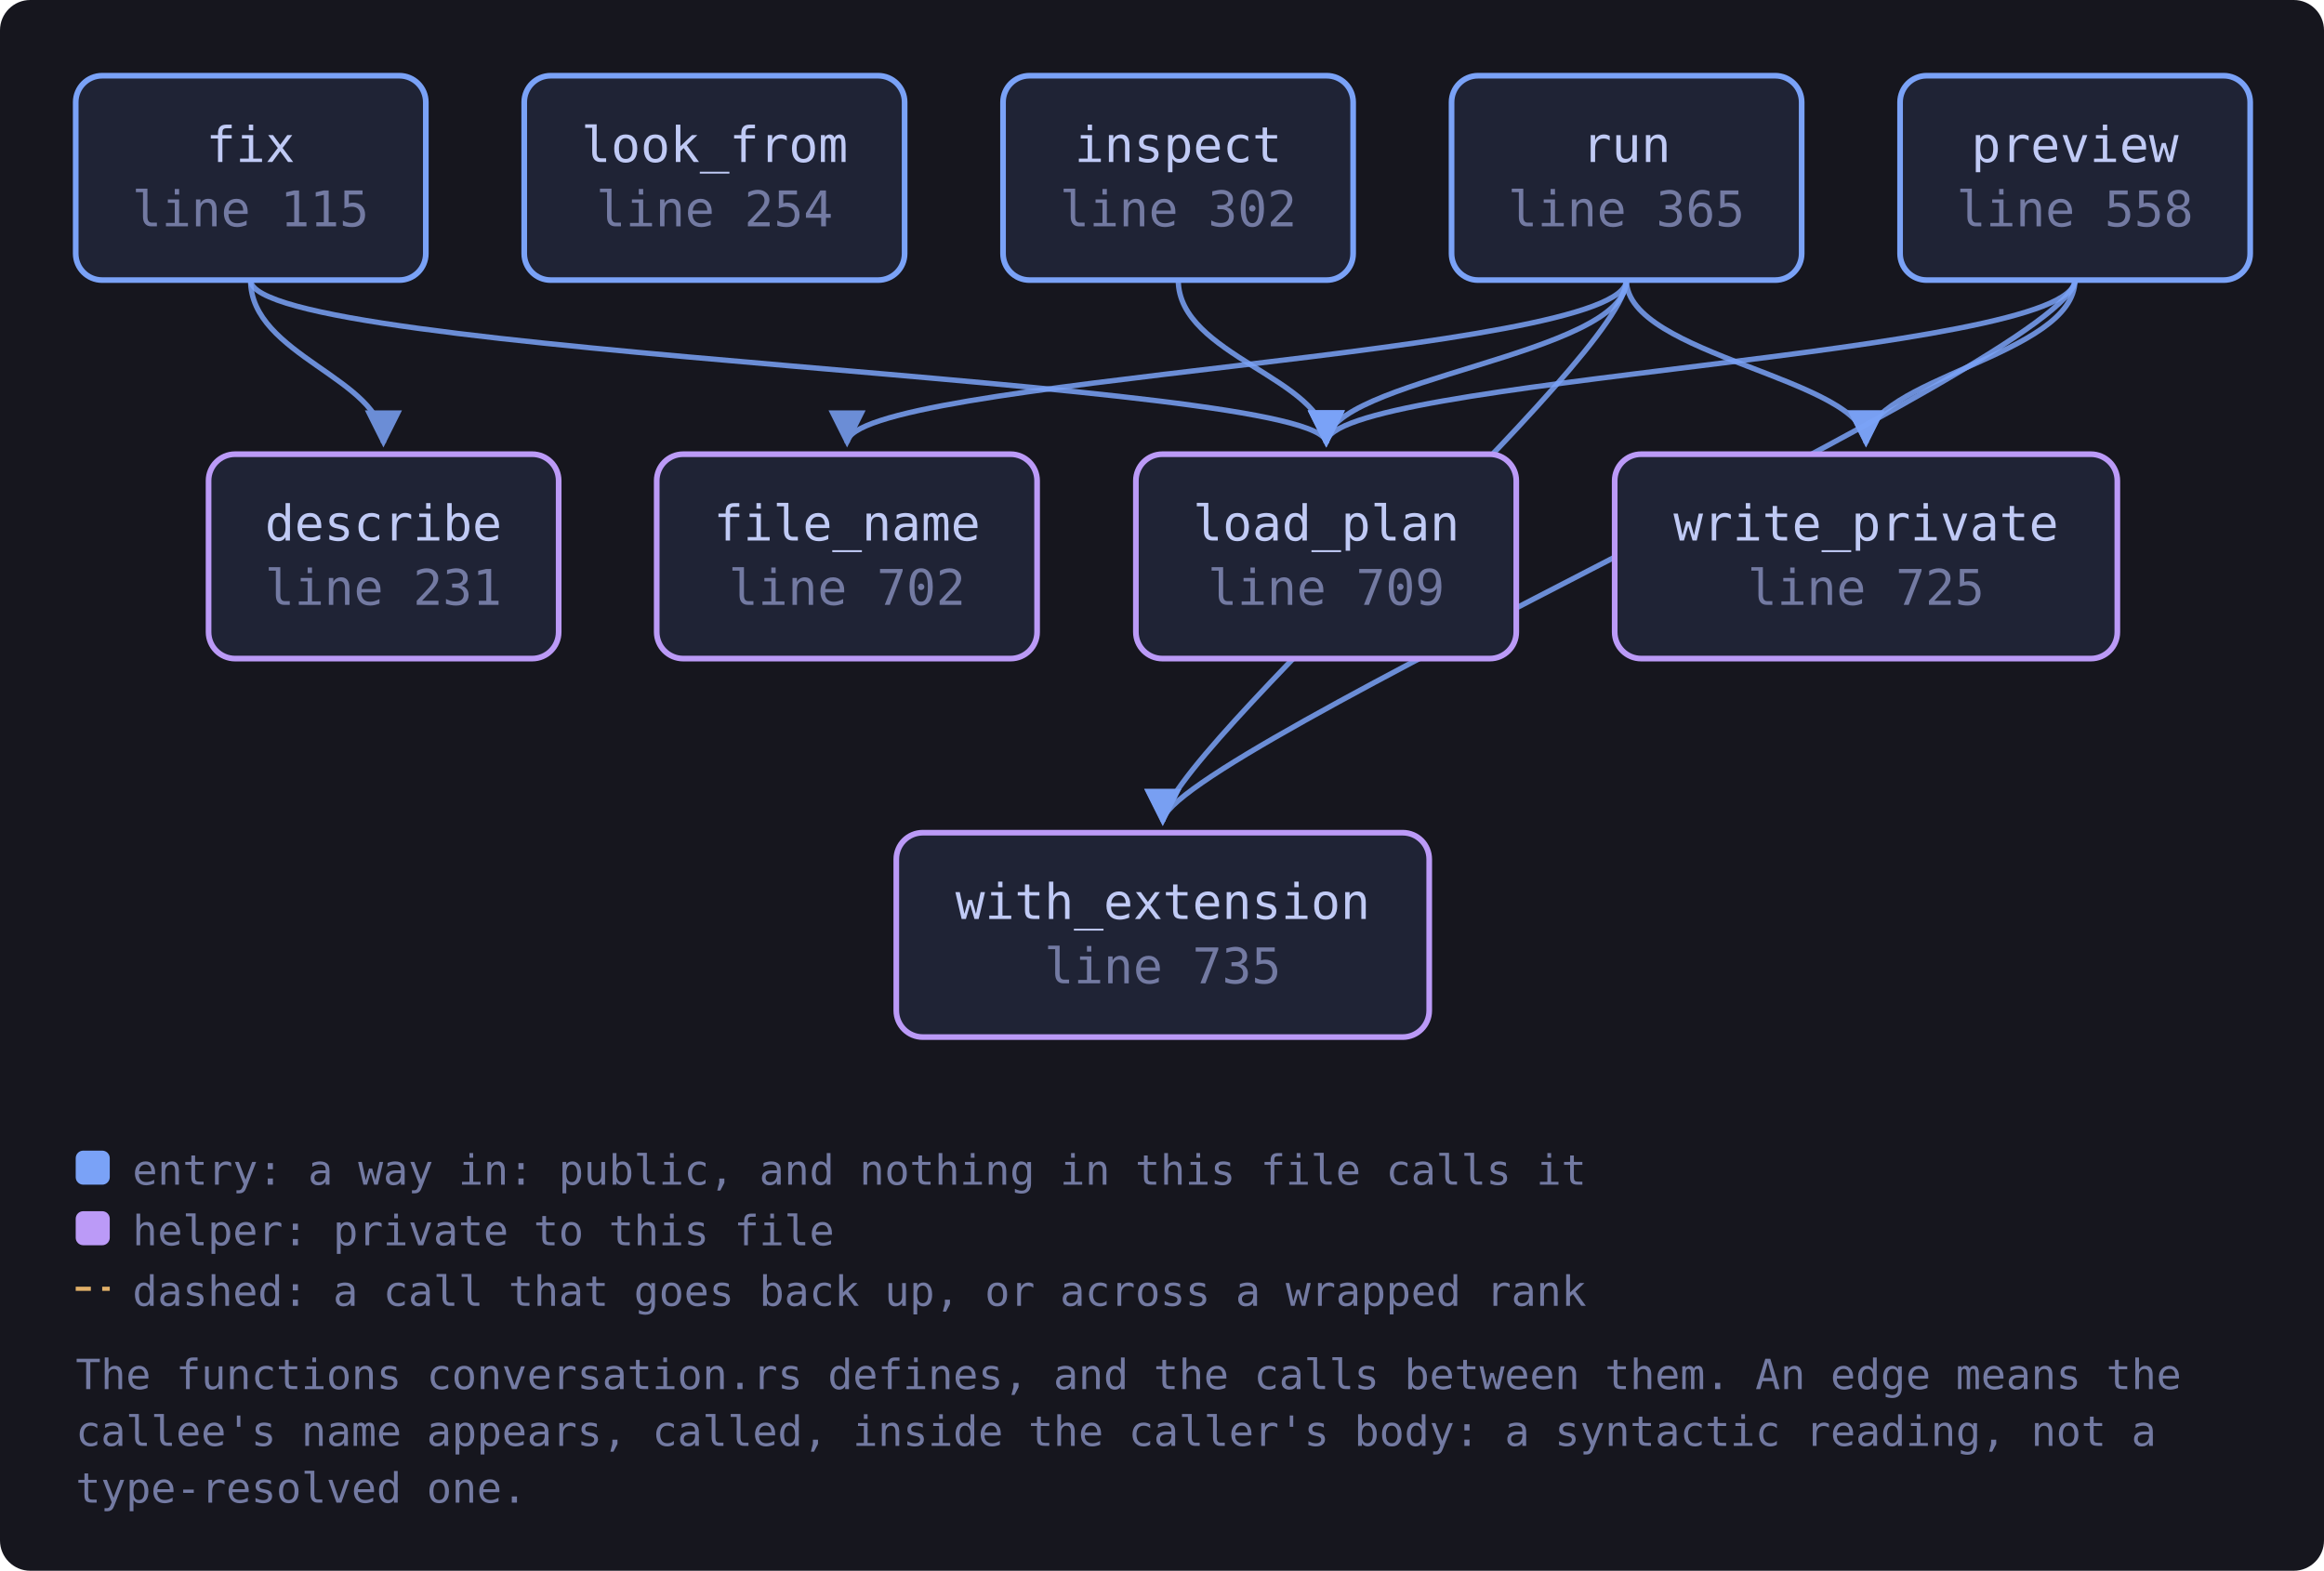
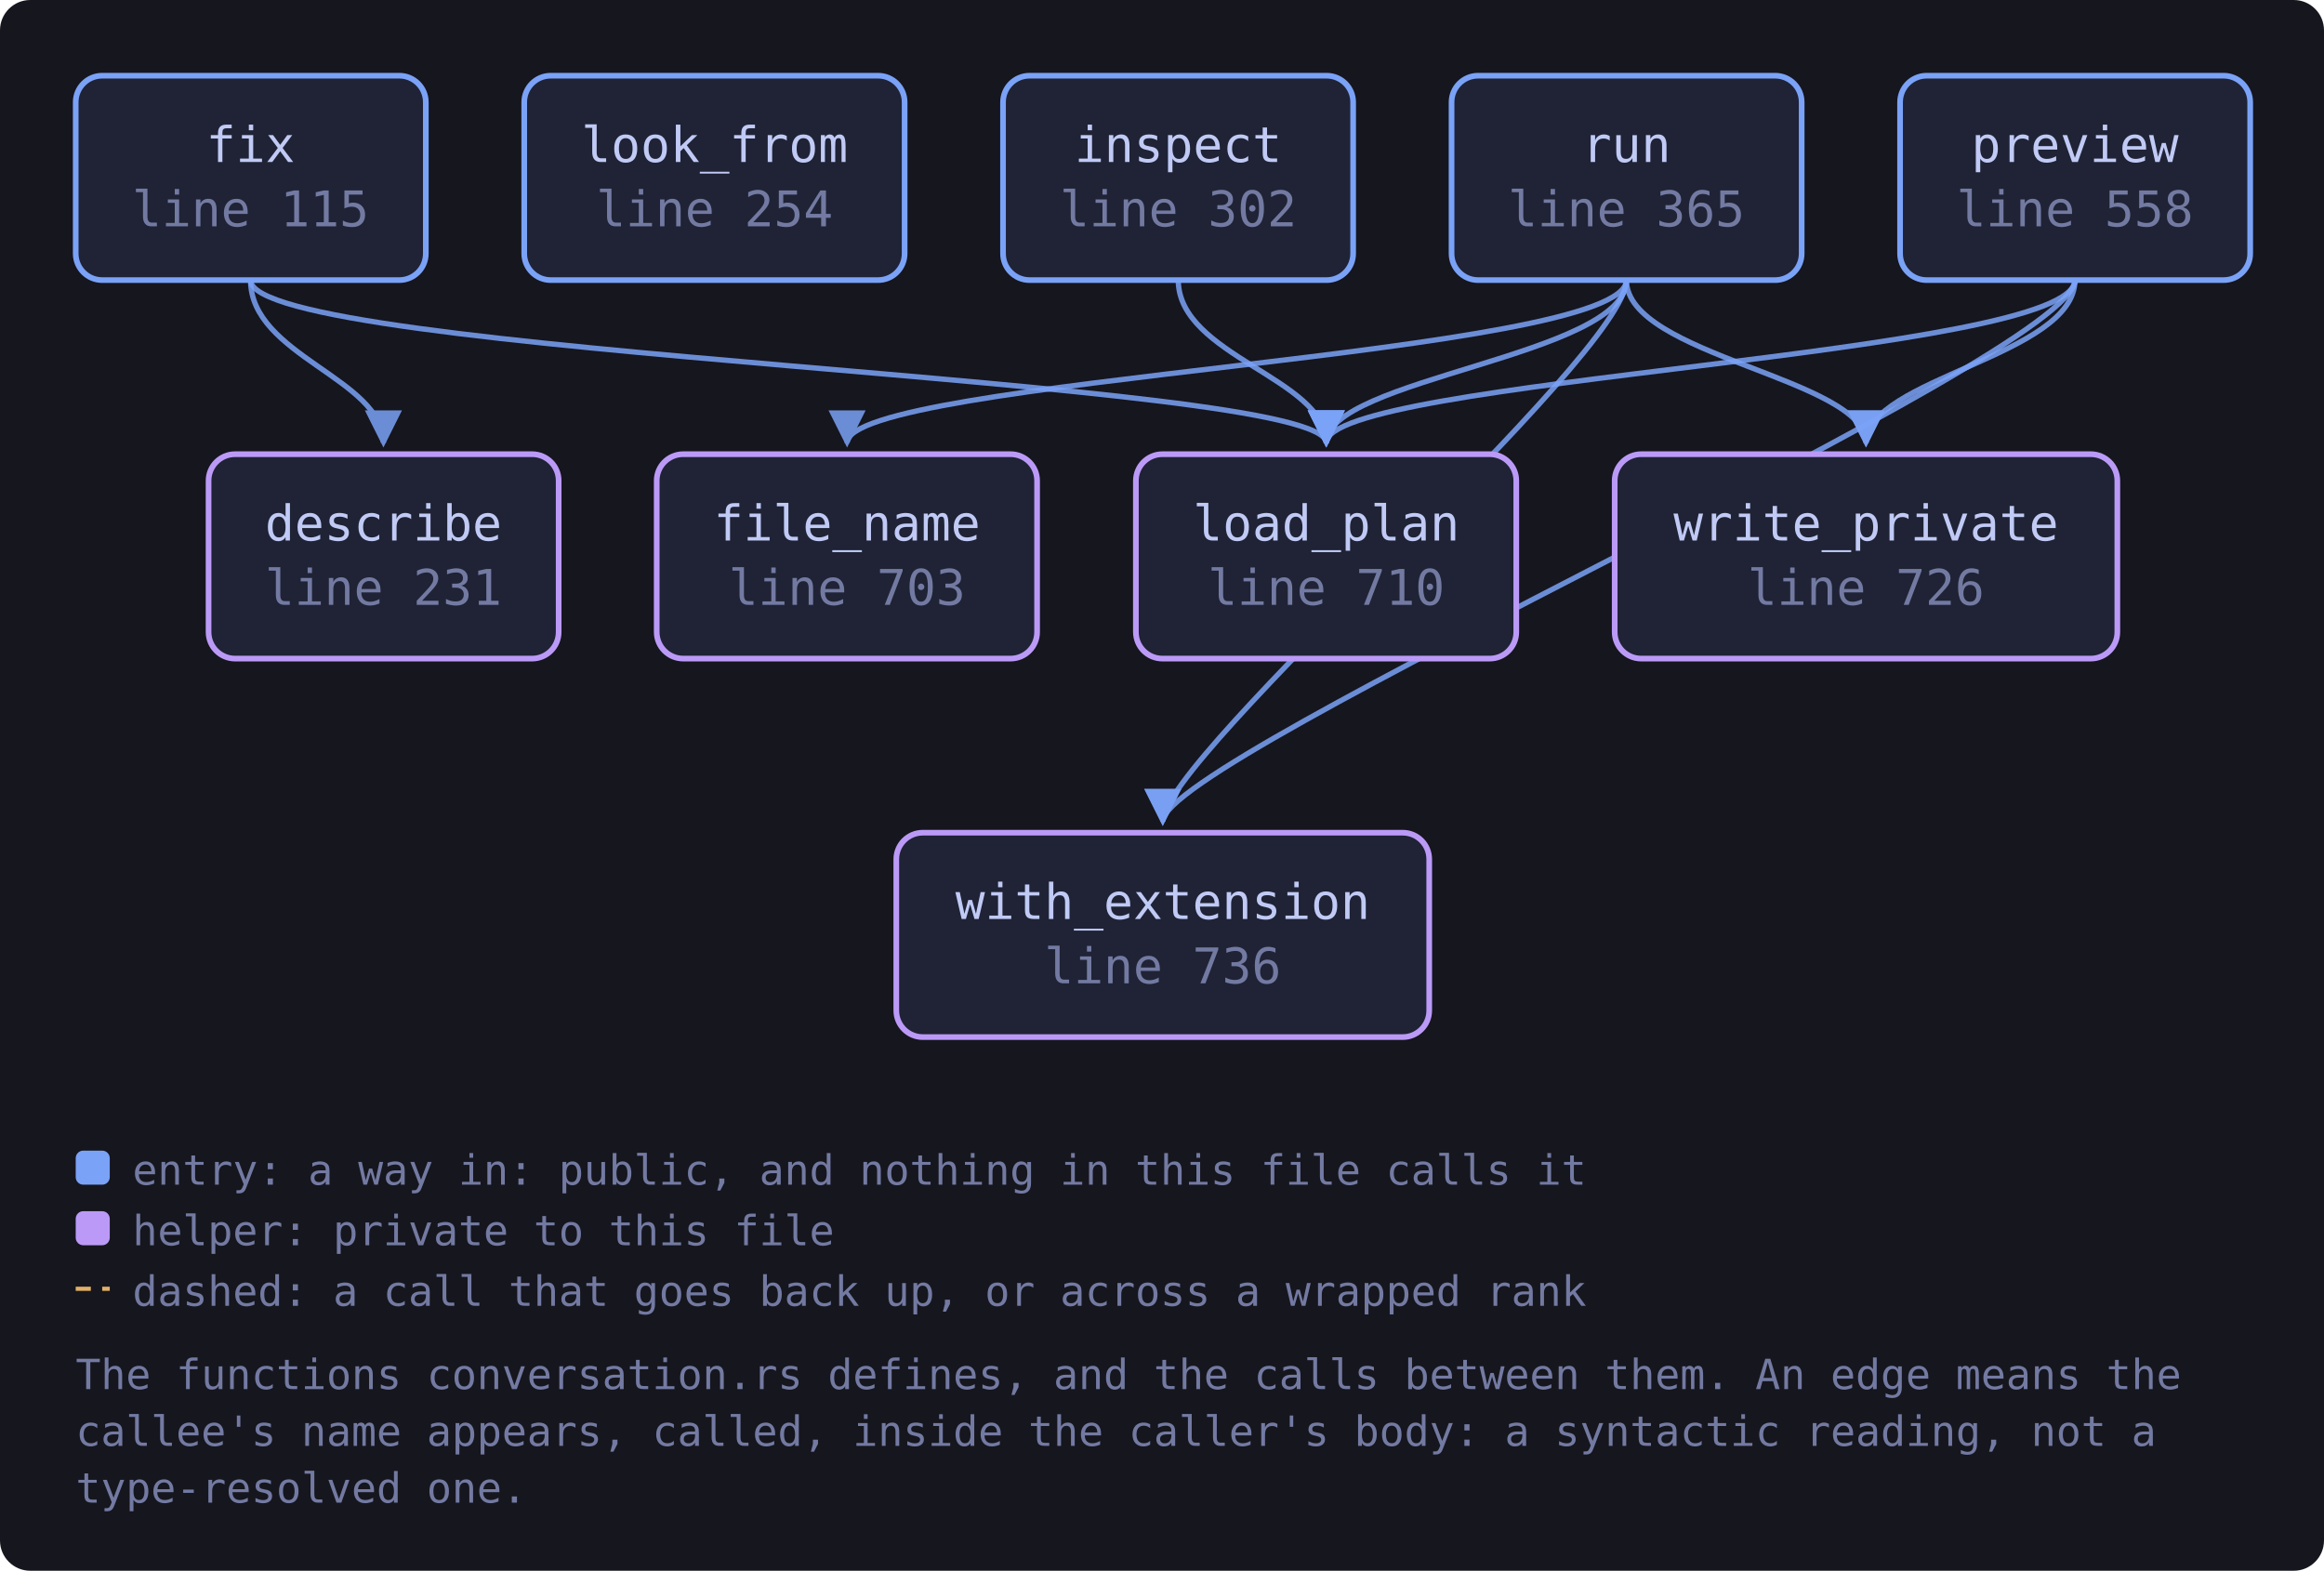
<svg xmlns="http://www.w3.org/2000/svg" viewBox="0 0 614 415" width="614" height="415" style="max-width:100%;height:auto" role="img" aria-label="flowchart">
  <defs>
    <marker id="a-muted" viewBox="0 0 8 8" refX="7" refY="4" markerWidth="7" markerHeight="7" orient="auto-start-reverse">
      <path d="M0 0 L8 4 L0 8 z" fill="var(--muted, #737aa2)" />
    </marker>
    <marker id="a-warn" viewBox="0 0 8 8" refX="7" refY="4" markerWidth="7" markerHeight="7" orient="auto-start-reverse">
      <path d="M0 0 L8 4 L0 8 z" fill="var(--warn, #e0af68)" />
    </marker>
    <marker id="a-accent" viewBox="0 0 8 8" refX="7" refY="4" markerWidth="7" markerHeight="7" orient="auto-start-reverse">
      <path d="M0 0 L8 4 L0 8 z" fill="var(--accent, #7aa2f7)" />
    </marker>
    <marker id="a-cyan" viewBox="0 0 8 8" refX="7" refY="4" markerWidth="7" markerHeight="7" orient="auto-start-reverse">
      <path d="M0 0 L8 4 L0 8 z" fill="var(--cyan, #7dcfff)" />
    </marker>
    <marker id="a-accent-2" viewBox="0 0 8 8" refX="7" refY="4" markerWidth="7" markerHeight="7" orient="auto-start-reverse">
      <path d="M0 0 L8 4 L0 8 z" fill="var(--accent-2, #bb9af7)" />
    </marker>
  </defs>
  <rect x="0" y="0" width="614" height="415" fill="var(--bg-inset, #16161e)" rx="8" />
  <path d="M66.2 74.0 C 66.2 94.0, 101.3 100.0, 101.3 117.0" fill="none" stroke="var(--accent, #7aa2f7)" stroke-width="1.4" opacity="0.85" marker-end="url(#a-accent)" />
  <path d="M66.2 74.0 C 66.2 94.0, 350.4 100.0, 350.4 117.0" fill="none" stroke="var(--accent, #7aa2f7)" stroke-width="1.4" opacity="0.85" marker-end="url(#a-accent)" />
  <path d="M311.3 74.0 C 311.3 94.0, 350.4 100.0, 350.4 117.0" fill="none" stroke="var(--accent, #7aa2f7)" stroke-width="1.4" opacity="0.85" marker-end="url(#a-accent)" />
  <path d="M548.2 74.0 C 548.2 94.0, 350.4 100.0, 350.4 117.0" fill="none" stroke="var(--accent, #7aa2f7)" stroke-width="1.4" opacity="0.85" marker-end="url(#a-accent)" />
  <path d="M548.2 74.0 C 548.2 94.0, 307.2 200.0, 307.2 217.0" fill="none" stroke="var(--accent, #7aa2f7)" stroke-width="1.4" opacity="0.85" marker-end="url(#a-accent)" />
  <path d="M548.2 74.0 C 548.2 94.0, 493.0 100.0, 493.0 117.0" fill="none" stroke="var(--accent, #7aa2f7)" stroke-width="1.4" opacity="0.85" marker-end="url(#a-accent)" />
  <path d="M429.7 74.0 C 429.7 94.0, 223.8 100.0, 223.8 117.0" fill="none" stroke="var(--accent, #7aa2f7)" stroke-width="1.4" opacity="0.85" marker-end="url(#a-accent)" />
  <path d="M429.7 74.0 C 429.7 94.0, 350.4 100.0, 350.4 117.0" fill="none" stroke="var(--accent, #7aa2f7)" stroke-width="1.4" opacity="0.85" marker-end="url(#a-accent)" />
  <path d="M429.7 74.0 C 429.7 94.0, 307.2 200.0, 307.2 217.0" fill="none" stroke="var(--accent, #7aa2f7)" stroke-width="1.4" opacity="0.85" marker-end="url(#a-accent)" />
  <path d="M429.7 74.0 C 429.7 94.0, 493.0 100.0, 493.0 117.0" fill="none" stroke="var(--accent, #7aa2f7)" stroke-width="1.4" opacity="0.85" marker-end="url(#a-accent)" />
  <a href="https://github.com/tilas01/veilvoice/blob/main/crates/veilvoice-cli/src/conversation.rs#L115" target="_blank" rel="noopener noreferrer">
    <rect x="20.0" y="20.0" width="92.5" height="54.0" rx="7" fill="var(--bg-soft, #1f2335)" stroke="var(--accent, #7aa2f7)" stroke-width="1.5" />
    <text x="66.2" y="42.8" font-family="ui-monospace, SFMono-Regular, Menlo, Consolas, monospace" font-size="13" fill="var(--fg, #c0caf5)" text-anchor="middle">fix</text>
    <text x="66.2" y="59.8" font-family="ui-monospace, SFMono-Regular, Menlo, Consolas, monospace" font-size="13" fill="var(--muted, #737aa2)" text-anchor="middle">line 115</text>
  </a>
  <a href="https://github.com/tilas01/veilvoice/blob/main/crates/veilvoice-cli/src/conversation.rs#L231" target="_blank" rel="noopener noreferrer">
    <rect x="55.1" y="120.0" width="92.5" height="54.0" rx="7" fill="var(--bg-soft, #1f2335)" stroke="var(--accent-2, #bb9af7)" stroke-width="1.5" />
    <text x="101.3" y="142.8" font-family="ui-monospace, SFMono-Regular, Menlo, Consolas, monospace" font-size="13" fill="var(--fg, #c0caf5)" text-anchor="middle">describe</text>
    <text x="101.3" y="159.8" font-family="ui-monospace, SFMono-Regular, Menlo, Consolas, monospace" font-size="13" fill="var(--muted, #737aa2)" text-anchor="middle">line 231</text>
  </a>
  <a href="https://github.com/tilas01/veilvoice/blob/main/crates/veilvoice-cli/src/conversation.rs#L254" target="_blank" rel="noopener noreferrer">
    <rect x="138.5" y="20.0" width="100.5" height="54.0" rx="7" fill="var(--bg-soft, #1f2335)" stroke="var(--accent, #7aa2f7)" stroke-width="1.5" />
    <text x="188.8" y="42.8" font-family="ui-monospace, SFMono-Regular, Menlo, Consolas, monospace" font-size="13" fill="var(--fg, #c0caf5)" text-anchor="middle">look_from</text>
    <text x="188.8" y="59.8" font-family="ui-monospace, SFMono-Regular, Menlo, Consolas, monospace" font-size="13" fill="var(--muted, #737aa2)" text-anchor="middle">line 254</text>
  </a>
  <a href="https://github.com/tilas01/veilvoice/blob/main/crates/veilvoice-cli/src/conversation.rs#L302" target="_blank" rel="noopener noreferrer">
    <rect x="265.0" y="20.0" width="92.5" height="54.0" rx="7" fill="var(--bg-soft, #1f2335)" stroke="var(--accent, #7aa2f7)" stroke-width="1.5" />
    <text x="311.3" y="42.8" font-family="ui-monospace, SFMono-Regular, Menlo, Consolas, monospace" font-size="13" fill="var(--fg, #c0caf5)" text-anchor="middle">inspect</text>
    <text x="311.3" y="59.8" font-family="ui-monospace, SFMono-Regular, Menlo, Consolas, monospace" font-size="13" fill="var(--muted, #737aa2)" text-anchor="middle">line 302</text>
  </a>
  <a href="https://github.com/tilas01/veilvoice/blob/main/crates/veilvoice-cli/src/conversation.rs#L365" target="_blank" rel="noopener noreferrer">
    <rect x="383.5" y="20.0" width="92.5" height="54.0" rx="7" fill="var(--bg-soft, #1f2335)" stroke="var(--accent, #7aa2f7)" stroke-width="1.5" />
    <text x="429.7" y="42.8" font-family="ui-monospace, SFMono-Regular, Menlo, Consolas, monospace" font-size="13" fill="var(--fg, #c0caf5)" text-anchor="middle">run</text>
    <text x="429.7" y="59.8" font-family="ui-monospace, SFMono-Regular, Menlo, Consolas, monospace" font-size="13" fill="var(--muted, #737aa2)" text-anchor="middle">line 365</text>
  </a>
  <a href="https://github.com/tilas01/veilvoice/blob/main/crates/veilvoice-cli/src/conversation.rs#L558" target="_blank" rel="noopener noreferrer">
    <rect x="502.0" y="20.0" width="92.5" height="54.0" rx="7" fill="var(--bg-soft, #1f2335)" stroke="var(--accent, #7aa2f7)" stroke-width="1.5" />
    <text x="548.2" y="42.8" font-family="ui-monospace, SFMono-Regular, Menlo, Consolas, monospace" font-size="13" fill="var(--fg, #c0caf5)" text-anchor="middle">preview</text>
    <text x="548.2" y="59.8" font-family="ui-monospace, SFMono-Regular, Menlo, Consolas, monospace" font-size="13" fill="var(--muted, #737aa2)" text-anchor="middle">line 558</text>
  </a>
-   <a href="https://github.com/tilas01/veilvoice/blob/main/crates/veilvoice-cli/src/conversation.rs#L702" target="_blank" rel="noopener noreferrer">
+   <a href="https://github.com/tilas01/veilvoice/blob/main/crates/veilvoice-cli/src/conversation.rs#L703" target="_blank" rel="noopener noreferrer">
    <rect x="173.5" y="120.0" width="100.5" height="54.0" rx="7" fill="var(--bg-soft, #1f2335)" stroke="var(--accent-2, #bb9af7)" stroke-width="1.5" />
    <text x="223.8" y="142.8" font-family="ui-monospace, SFMono-Regular, Menlo, Consolas, monospace" font-size="13" fill="var(--fg, #c0caf5)" text-anchor="middle">file_name</text>
-     <text x="223.8" y="159.8" font-family="ui-monospace, SFMono-Regular, Menlo, Consolas, monospace" font-size="13" fill="var(--muted, #737aa2)" text-anchor="middle">line 702</text>
+     <text x="223.8" y="159.8" font-family="ui-monospace, SFMono-Regular, Menlo, Consolas, monospace" font-size="13" fill="var(--muted, #737aa2)" text-anchor="middle">line 703</text>
  </a>
-   <a href="https://github.com/tilas01/veilvoice/blob/main/crates/veilvoice-cli/src/conversation.rs#L709" target="_blank" rel="noopener noreferrer">
+   <a href="https://github.com/tilas01/veilvoice/blob/main/crates/veilvoice-cli/src/conversation.rs#L710" target="_blank" rel="noopener noreferrer">
    <rect x="300.1" y="120.0" width="100.5" height="54.0" rx="7" fill="var(--bg-soft, #1f2335)" stroke="var(--accent-2, #bb9af7)" stroke-width="1.5" />
    <text x="350.4" y="142.8" font-family="ui-monospace, SFMono-Regular, Menlo, Consolas, monospace" font-size="13" fill="var(--fg, #c0caf5)" text-anchor="middle">load_plan</text>
-     <text x="350.4" y="159.8" font-family="ui-monospace, SFMono-Regular, Menlo, Consolas, monospace" font-size="13" fill="var(--muted, #737aa2)" text-anchor="middle">line 709</text>
+     <text x="350.4" y="159.8" font-family="ui-monospace, SFMono-Regular, Menlo, Consolas, monospace" font-size="13" fill="var(--muted, #737aa2)" text-anchor="middle">line 710</text>
  </a>
-   <a href="https://github.com/tilas01/veilvoice/blob/main/crates/veilvoice-cli/src/conversation.rs#L725" target="_blank" rel="noopener noreferrer">
+   <a href="https://github.com/tilas01/veilvoice/blob/main/crates/veilvoice-cli/src/conversation.rs#L726" target="_blank" rel="noopener noreferrer">
    <rect x="426.6" y="120.0" width="132.8" height="54.0" rx="7" fill="var(--bg-soft, #1f2335)" stroke="var(--accent-2, #bb9af7)" stroke-width="1.5" />
    <text x="493.0" y="142.8" font-family="ui-monospace, SFMono-Regular, Menlo, Consolas, monospace" font-size="13" fill="var(--fg, #c0caf5)" text-anchor="middle">write_private</text>
-     <text x="493.0" y="159.8" font-family="ui-monospace, SFMono-Regular, Menlo, Consolas, monospace" font-size="13" fill="var(--muted, #737aa2)" text-anchor="middle">line 725</text>
+     <text x="493.0" y="159.8" font-family="ui-monospace, SFMono-Regular, Menlo, Consolas, monospace" font-size="13" fill="var(--muted, #737aa2)" text-anchor="middle">line 726</text>
  </a>
-   <a href="https://github.com/tilas01/veilvoice/blob/main/crates/veilvoice-cli/src/conversation.rs#L735" target="_blank" rel="noopener noreferrer">
+   <a href="https://github.com/tilas01/veilvoice/blob/main/crates/veilvoice-cli/src/conversation.rs#L736" target="_blank" rel="noopener noreferrer">
    <rect x="236.8" y="220.0" width="140.8" height="54.0" rx="7" fill="var(--bg-soft, #1f2335)" stroke="var(--accent-2, #bb9af7)" stroke-width="1.5" />
    <text x="307.2" y="242.8" font-family="ui-monospace, SFMono-Regular, Menlo, Consolas, monospace" font-size="13" fill="var(--fg, #c0caf5)" text-anchor="middle">with_extension</text>
-     <text x="307.2" y="259.8" font-family="ui-monospace, SFMono-Regular, Menlo, Consolas, monospace" font-size="13" fill="var(--muted, #737aa2)" text-anchor="middle">line 735</text>
+     <text x="307.2" y="259.8" font-family="ui-monospace, SFMono-Regular, Menlo, Consolas, monospace" font-size="13" fill="var(--muted, #737aa2)" text-anchor="middle">line 736</text>
  </a>
  <rect x="20.0" y="304.0" width="9" height="9" rx="2" fill="var(--accent, #7aa2f7)" />
  <text x="35.0" y="313.0" font-family="ui-monospace, SFMono-Regular, Menlo, Consolas, monospace" font-size="11" fill="var(--muted, #737aa2)">entry: a way in: public, and nothing in this file calls it</text>
  <rect x="20.0" y="320.0" width="9" height="9" rx="2" fill="var(--accent-2, #bb9af7)" />
  <text x="35.0" y="329.0" font-family="ui-monospace, SFMono-Regular, Menlo, Consolas, monospace" font-size="11" fill="var(--muted, #737aa2)">helper: private to this file</text>
  <path d="M20.0 340.5 L29.0 340.5" stroke="var(--warn, #e0af68)" stroke-width="1.1" stroke-dasharray="4 3" />
  <text x="35.0" y="345.0" font-family="ui-monospace, SFMono-Regular, Menlo, Consolas, monospace" font-size="11" fill="var(--muted, #737aa2)">dashed: a call that goes back up, or across a wrapped rank</text>
  <text x="20.0" y="367.0" font-family="ui-monospace, SFMono-Regular, Menlo, Consolas, monospace" font-size="11" fill="var(--muted, #737aa2)">The functions conversation.rs defines, and the calls between them. An edge means the</text>
  <text x="20.0" y="382.0" font-family="ui-monospace, SFMono-Regular, Menlo, Consolas, monospace" font-size="11" fill="var(--muted, #737aa2)">callee's name appears, called, inside the caller's body: a syntactic reading, not a</text>
  <text x="20.0" y="397.0" font-family="ui-monospace, SFMono-Regular, Menlo, Consolas, monospace" font-size="11" fill="var(--muted, #737aa2)">type-resolved one.</text>
</svg>
